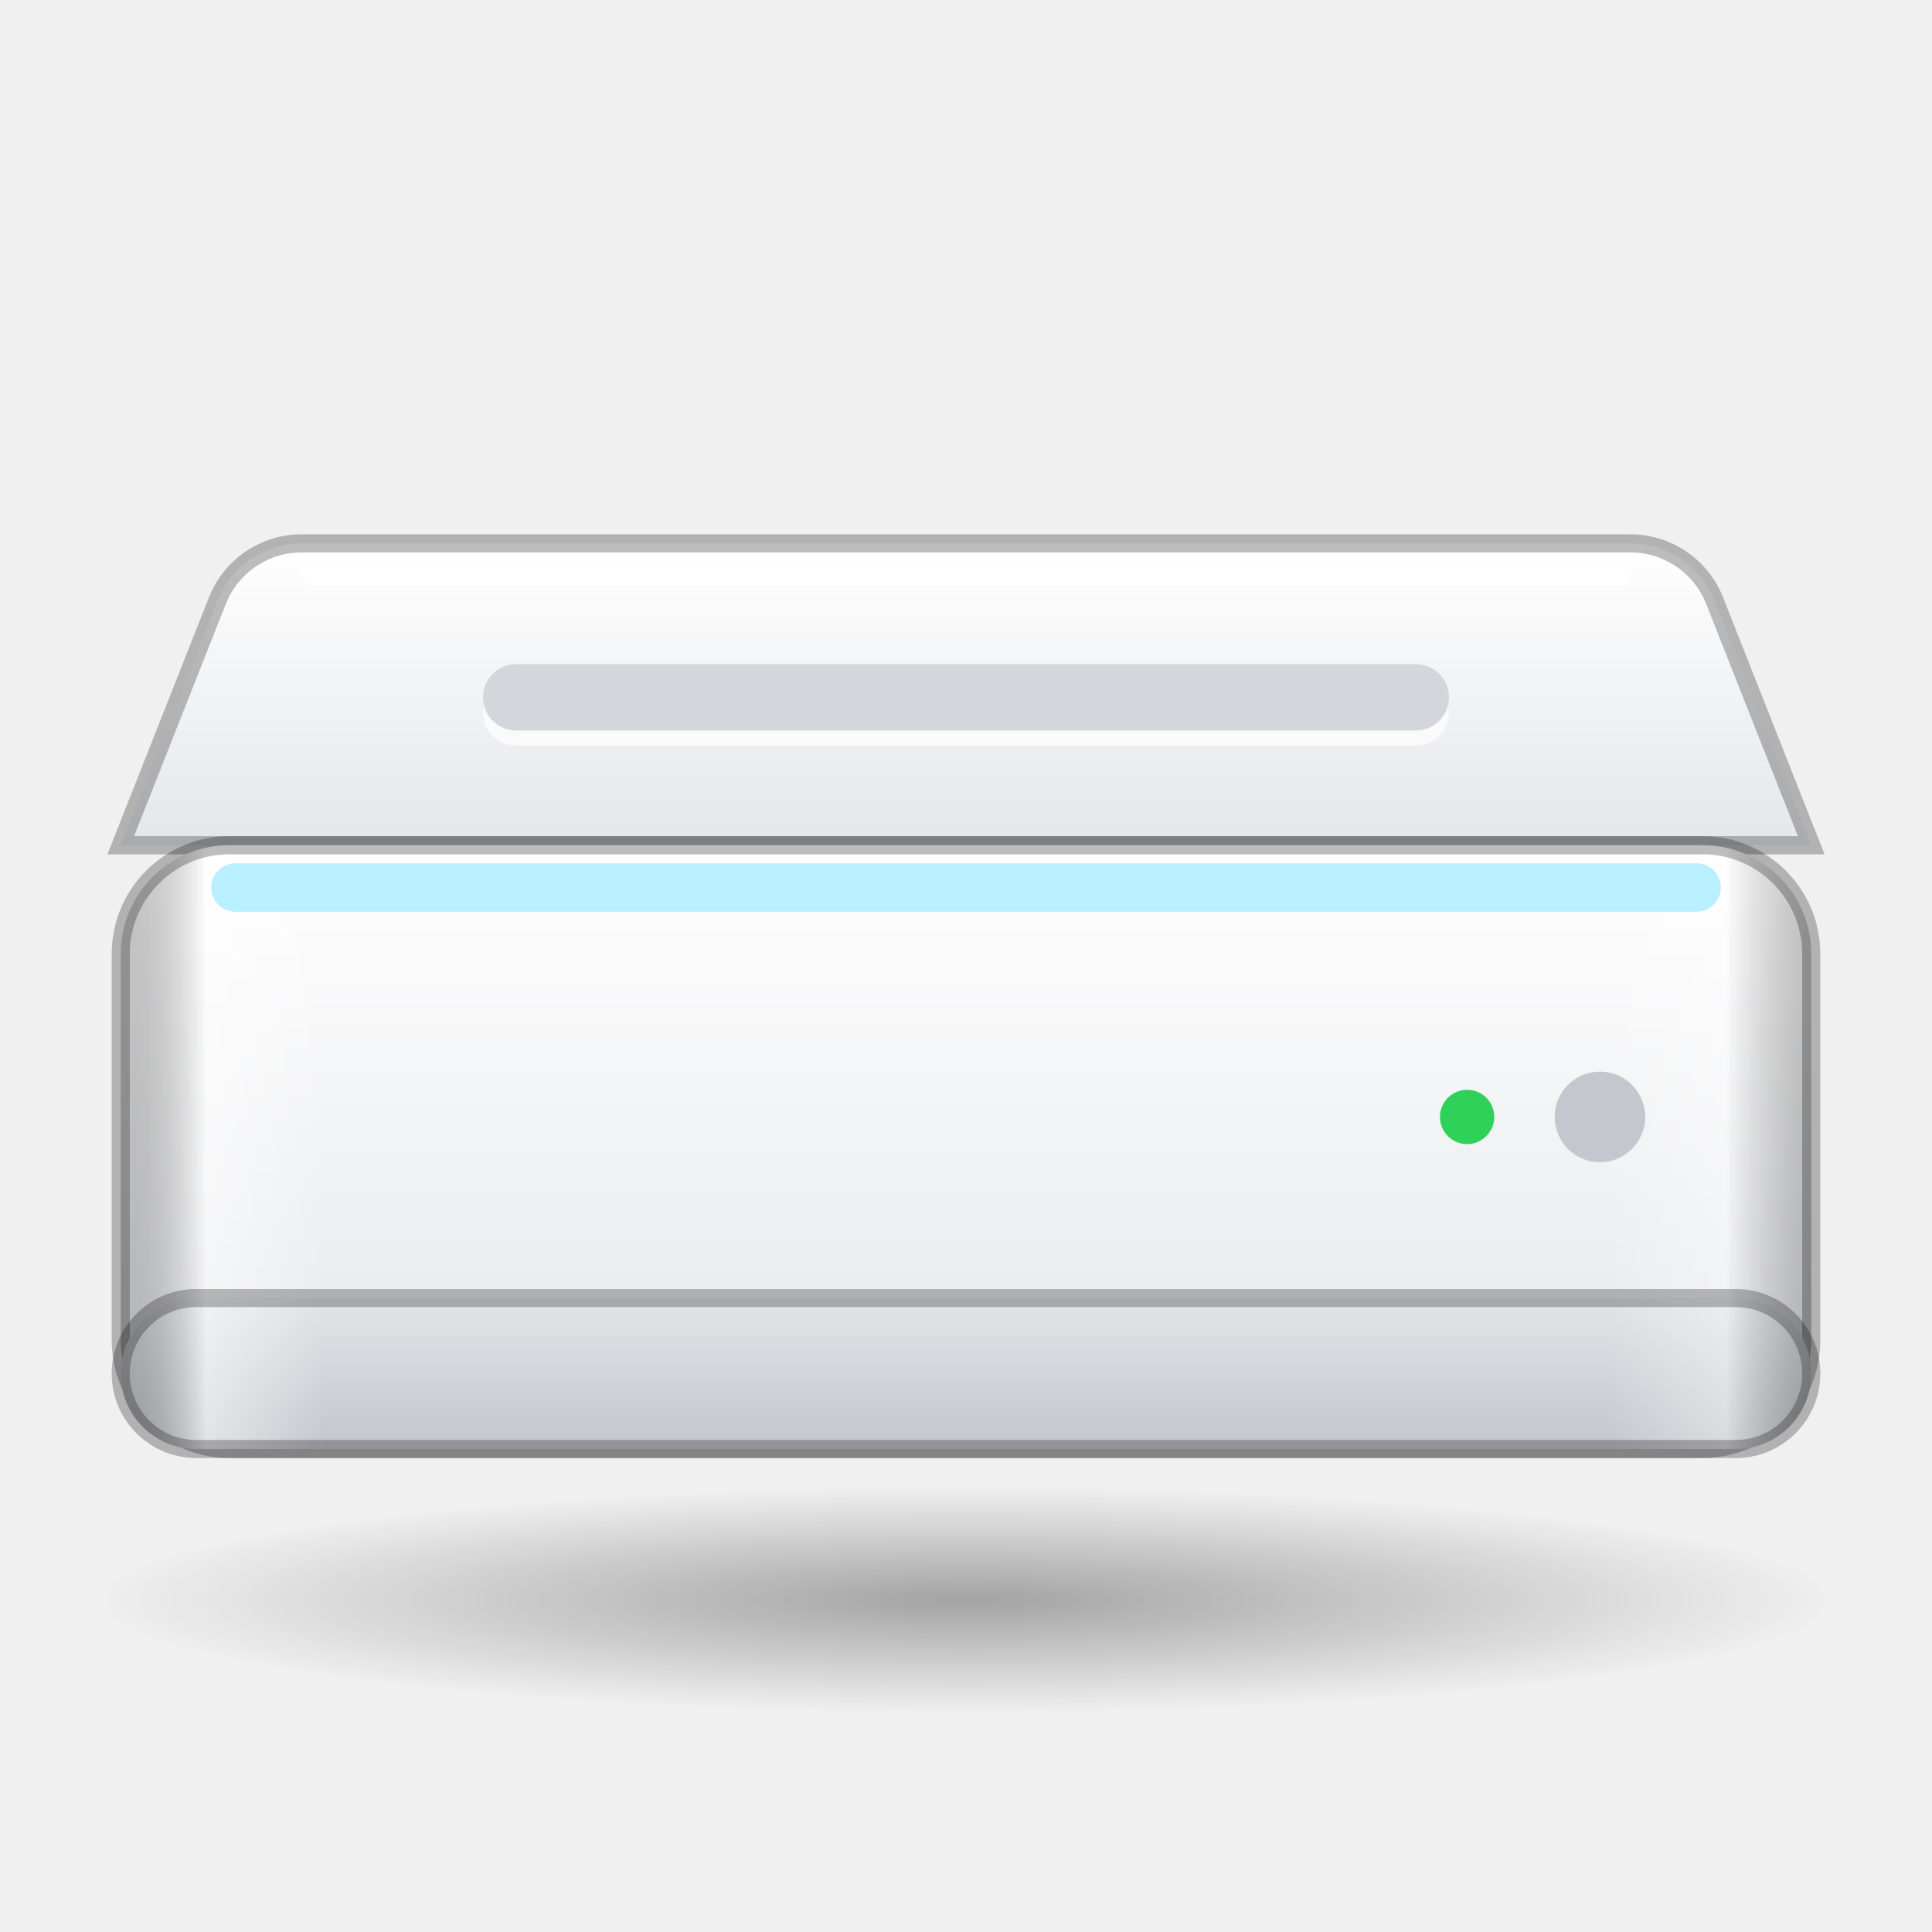
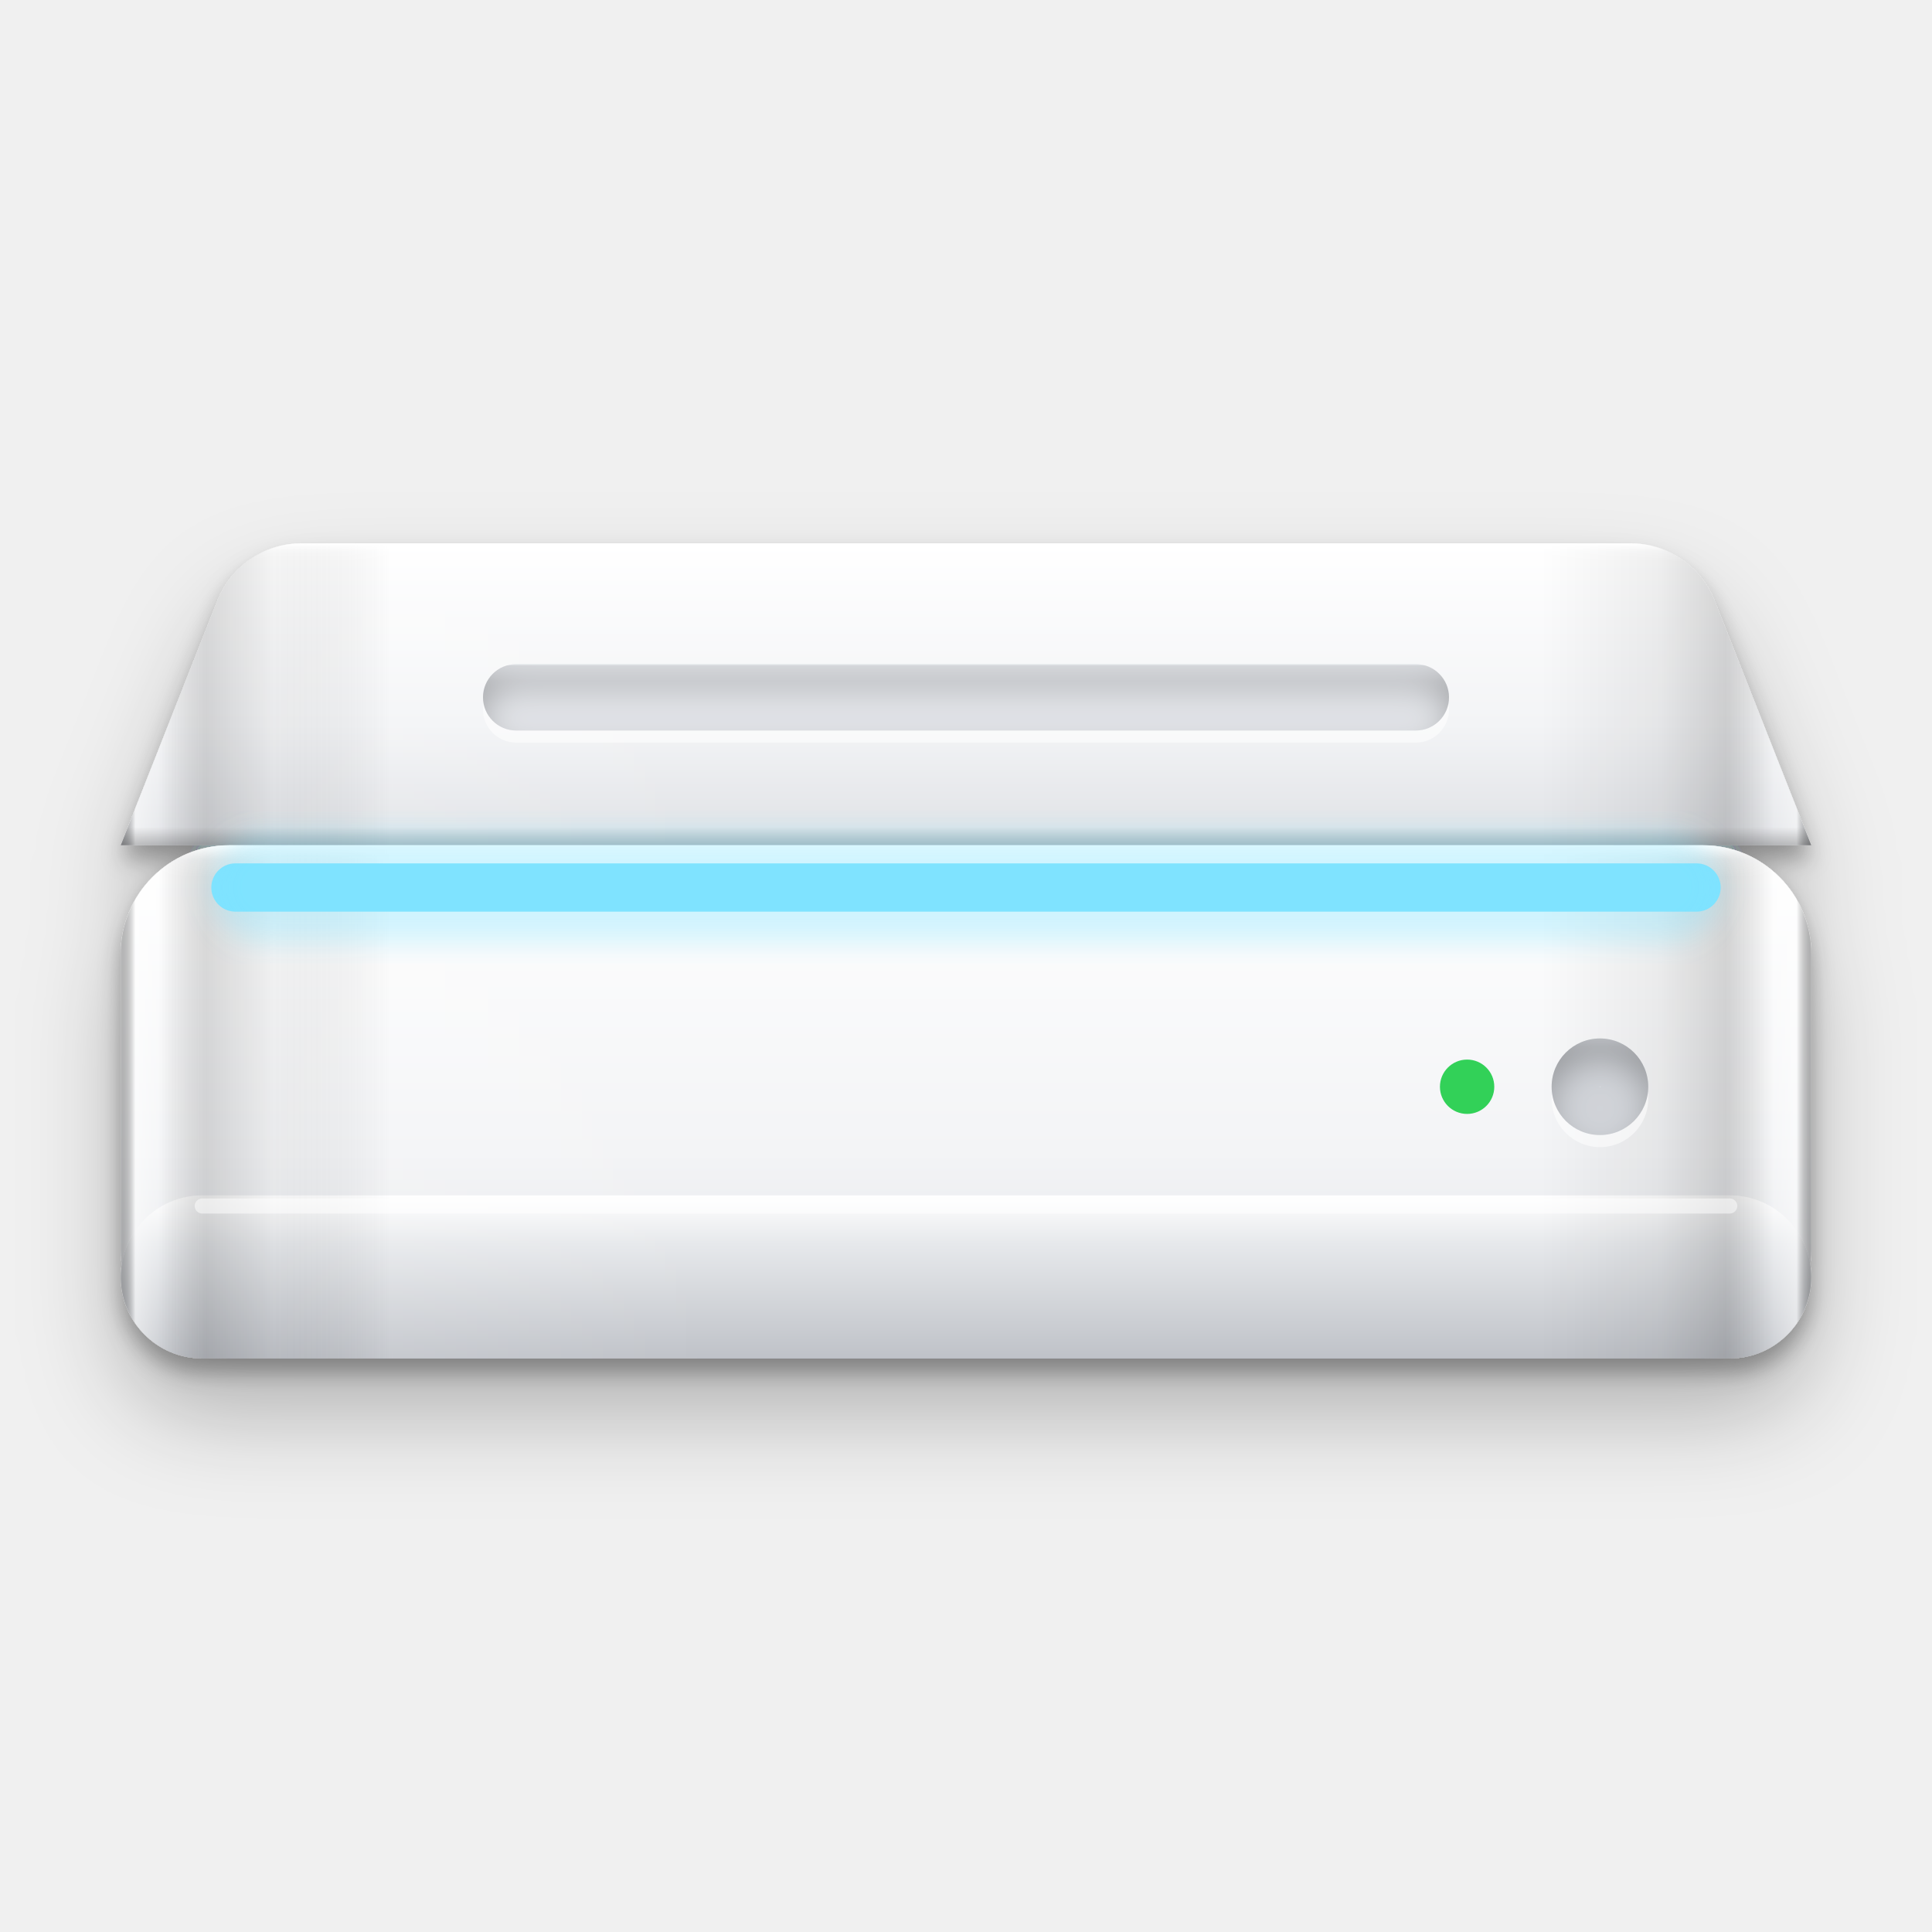
<svg xmlns="http://www.w3.org/2000/svg" width="128" height="128" viewBox="0 0 64 64">
  <defs>
+     <filter id="drop" x="-25%" y="-25%" width="150%" height="160%">
+       <feGaussianBlur in="SourceAlpha" stdDeviation="1.6" />
+       <feOffset dy="1.8" result="far" />
+       <feFlood flood-color="#000000" flood-opacity=".26" />
+       <feComposite in2="far" operator="in" result="cast" />
+       <feGaussianBlur in="SourceAlpha" stdDeviation=".35" />
+       <feOffset dy=".45" result="near" />
+       <feFlood flood-color="#000000" flood-opacity=".3" />
+       <feComposite in2="near" operator="in" result="contact" />
+       <feMerge>
+         <feMergeNode in="cast" />
+         <feMergeNode in="contact" />
+         <feMergeNode in="SourceGraphic" />
+       </feMerge>
+     </filter>
+     <filter id="inset" x="-30%" y="-30%" width="160%" height="160%">
+       <feComponentTransfer in="SourceAlpha">
+         <feFuncA type="table" tableValues="1 0" />
+       </feComponentTransfer>
+       <feGaussianBlur stdDeviation=".55" />
+       <feOffset dy=".7" result="edge" />
+       <feFlood flood-color="#000000" flood-opacity=".5" />
+       <feComposite in2="edge" operator="in" />
+       <feComposite in2="SourceAlpha" operator="in" result="shade" />
+       <feMerge>
+         <feMergeNode in="SourceGraphic" />
+         <feMergeNode in="shade" />
+       </feMerge>
+     </filter>
+     <filter id="soft" x="-20%" y="-20%" width="140%" height="140%">
+       <feGaussianBlur stdDeviation=".45" />
+     </filter>
    <linearGradient id="alu" x1="0" y1="0" x2="0" y2="1">
-       <stop offset="0" stop-color="#f2f3f5" />
-       <stop offset=".55" stop-color="#d3d5d9" />
-       <stop offset="1" stop-color="#b3b5ba" />
+       <stop offset="0" stop-color="#dadbde" />
+       <stop offset=".5" stop-color="#c6c8cb" />
+       <stop offset="1" stop-color="#aeb0b4" />
    </linearGradient>
    <linearGradient id="alu-dark" x1="0" y1="0" x2="0" y2="1">
-       <stop offset="0" stop-color="#d6d8dc" />
-       <stop offset="1" stop-color="#9c9ea3" />
+       <stop offset="0" stop-color="#c9cbcf" />
+       <stop offset="1" stop-color="#999ba0" />
    </linearGradient>
    <linearGradient id="side" x1="0" y1="0" x2="1" y2="0">
-       <stop offset="0" stop-color="#000000" stop-opacity=".22" />
-       <stop offset=".05" stop-color="#ffffff" stop-opacity=".5" />
-       <stop offset=".12" stop-color="#ffffff" stop-opacity="0" />
-       <stop offset=".88" stop-color="#ffffff" stop-opacity="0" />
-       <stop offset=".95" stop-color="#ffffff" stop-opacity=".35" />
-       <stop offset="1" stop-color="#000000" stop-opacity=".24" />
+       <stop offset="0" stop-color="#000000" stop-opacity=".28" />
+       <stop offset=".008" stop-color="#ffffff" stop-opacity=".55" />
+       <stop offset=".022" stop-color="#ffffff" stop-opacity=".2" />
+       <stop offset=".05" stop-color="#000000" stop-opacity=".14" />
+       <stop offset=".09" stop-color="#000000" stop-opacity=".04" />
+       <stop offset=".16" stop-color="#ffffff" stop-opacity=".12" />
+       <stop offset=".35" stop-color="#ffffff" stop-opacity="0" />
+       <stop offset=".84" stop-color="#000000" stop-opacity="0" />
+       <stop offset=".91" stop-color="#000000" stop-opacity=".06" />
+       <stop offset=".95" stop-color="#000000" stop-opacity=".16" />
+       <stop offset=".978" stop-color="#ffffff" stop-opacity=".2" />
+       <stop offset=".992" stop-color="#ffffff" stop-opacity=".5" />
+       <stop offset="1" stop-color="#000000" stop-opacity=".3" />
+     </linearGradient>
+     <linearGradient id="bevel" x1="0" y1="0" x2="0" y2="1">
+       <stop offset="0" stop-color="#ffffff" stop-opacity=".95" />
+       <stop offset=".025" stop-color="#ffffff" stop-opacity=".25" />
+       <stop offset=".06" stop-color="#ffffff" stop-opacity="0" />
+       <stop offset=".94" stop-color="#000000" stop-opacity="0" />
+       <stop offset="1" stop-color="#000000" stop-opacity=".22" />
    </linearGradient>
    <linearGradient id="lip" x1="0" y1="0" x2="0" y2="1">
-       <stop offset="0" stop-color="#c4c6cb" />
-       <stop offset="1" stop-color="#8c8e93" />
+       <stop offset="0" stop-color="#a6a8ac" />
+       <stop offset=".12" stop-color="#8b8d92" />
+       <stop offset=".6" stop-color="#7c7e83" />
+       <stop offset="1" stop-color="#606267" />
    </linearGradient>
    <linearGradient id="lip-white" x1="0" y1="0" x2="0" y2="1">
-       <stop offset="0" stop-color="#e2e4e8" />
-       <stop offset="1" stop-color="#c3c6cc" />
+       <stop offset="0" stop-color="#ffffff" />
+       <stop offset=".3" stop-color="#e6e8eb" />
+       <stop offset="1" stop-color="#bfc2c8" />
    </linearGradient>
    <linearGradient id="plastic" x1="0" y1="0" x2="0" y2="1">
      <stop offset="0" stop-color="#ffffff" />
-       <stop offset="1" stop-color="#e4e6ea" />
+       <stop offset=".6" stop-color="#f3f4f6" />
+       <stop offset="1" stop-color="#dfe1e5" />
    </linearGradient>
-     <linearGradient id="steel" x1="0" y1="0" x2="1" y2="1">
-       <stop offset="0" stop-color="#e9eaed" />
-       <stop offset=".5" stop-color="#a9abb1" />
-       <stop offset="1" stop-color="#d8d9dd" />
+     <linearGradient id="steel" x1="0" y1="0" x2="1" y2="0">
+       <stop offset="0" stop-color="#8e9096" />
+       <stop offset=".18" stop-color="#e9eaed" />
+       <stop offset=".45" stop-color="#b9bbc0" />
+       <stop offset=".7" stop-color="#f4f5f7" />
+       <stop offset="1" stop-color="#8e9096" />
    </linearGradient>
    <linearGradient id="glass" x1="0" y1="0" x2="0" y2="1">
-       <stop offset="0" stop-color="#2a2d34" />
-       <stop offset="1" stop-color="#0b0c0f" />
+       <stop offset="0" stop-color="#26282e" />
+       <stop offset="1" stop-color="#08090b" />
    </linearGradient>
-     <linearGradient id="wall" x1="0" y1="0" x2="1" y2="1">
-       <stop offset="0" stop-color="#1d6bff" />
-       <stop offset=".5" stop-color="#7a3cff" />
-       <stop offset="1" stop-color="#ff5a7a" />
+     <linearGradient id="reflect" x1="0" y1="0" x2="1" y2="1">
+       <stop offset="0" stop-color="#ffffff" stop-opacity=".18" />
+       <stop offset=".42" stop-color="#ffffff" stop-opacity=".06" />
+       <stop offset=".43" stop-color="#ffffff" stop-opacity="0" />
    </linearGradient>
+     <radialGradient id="wall" cx=".25" cy=".2" r="1.1">
+       <stop offset="0" stop-color="#5aa8ff" />
+       <stop offset=".35" stop-color="#2f5bff" />
+       <stop offset=".7" stop-color="#7b32e6" />
+       <stop offset="1" stop-color="#ff4f7b" />
+     </radialGradient>
    <linearGradient id="label" x1="0" y1="0" x2="0" y2="1">
-       <stop offset="0" stop-color="#2f80ff" />
-       <stop offset="1" stop-color="#1550d6" />
+       <stop offset="0" stop-color="#3d8bff" />
+       <stop offset="1" stop-color="#1048c8" />
    </linearGradient>
    <linearGradient id="gold" x1="0" y1="0" x2="0" y2="1">
-       <stop offset="0" stop-color="#f1d58a" />
-       <stop offset="1" stop-color="#c39a3c" />
+       <stop offset="0" stop-color="#f6df9c" />
+       <stop offset=".5" stop-color="#d6ae55" />
+       <stop offset="1" stop-color="#b48a33" />
    </linearGradient>
-     <radialGradient id="cone" cx=".42" cy=".38" r=".7">
-       <stop offset="0" stop-color="#4a4d54" />
-       <stop offset="1" stop-color="#121316" />
+     <radialGradient id="cone" cx=".42" cy=".36" r=".72">
+       <stop offset="0" stop-color="#55585f" />
+       <stop offset=".55" stop-color="#25272c" />
+       <stop offset="1" stop-color="#0c0d0f" />
    </radialGradient>
-     <radialGradient id="lens" cx=".4" cy=".35" r=".7">
-       <stop offset="0" stop-color="#3a5fae" />
-       <stop offset=".6" stop-color="#14203d" />
-       <stop offset="1" stop-color="#05070c" />
+     <radialGradient id="lens" cx=".38" cy=".32" r=".75">
+       <stop offset="0" stop-color="#5a7fd0" />
+       <stop offset=".45" stop-color="#1a2a55" />
+       <stop offset="1" stop-color="#030409" />
    </radialGradient>
    <radialGradient id="disc" cx=".5" cy=".5" r=".5">
-       <stop offset=".2" stop-color="#f7f8fa" />
-       <stop offset="1" stop-color="#b9bcc3" />
+       <stop offset=".18" stop-color="#fbfbfc" />
+       <stop offset=".7" stop-color="#d9dbe0" />
+       <stop offset="1" stop-color="#b5b8bf" />
    </radialGradient>
    <linearGradient id="sheen" x1="0" y1="0" x2="1" y2="1">
-       <stop offset=".2" stop-color="#ff7ad9" stop-opacity="0" />
-       <stop offset=".38" stop-color="#ff7ad9" stop-opacity=".4" />
-       <stop offset=".52" stop-color="#5fd3ff" stop-opacity=".4" />
-       <stop offset=".66" stop-color="#9dff7a" stop-opacity=".32" />
-       <stop offset=".82" stop-color="#ffe066" stop-opacity="0" />
+       <stop offset=".18" stop-color="#ff7ad9" stop-opacity="0" />
+       <stop offset=".36" stop-color="#ff7ad9" stop-opacity=".42" />
+       <stop offset=".5" stop-color="#5fd3ff" stop-opacity=".42" />
+       <stop offset=".63" stop-color="#9dff7a" stop-opacity=".34" />
+       <stop offset=".8" stop-color="#ffe066" stop-opacity="0" />
    </linearGradient>
-     <radialGradient id="shadow" cx=".5" cy=".5" r=".5">
-       <stop offset="0" stop-color="#000000" stop-opacity=".32" />
-       <stop offset="1" stop-color="#000000" stop-opacity="0" />
-     </radialGradient>
+     <linearGradient id="sheen2" x1="1" y1="0" x2="0" y2="1">
+       <stop offset=".3" stop-color="#ffffff" stop-opacity="0" />
+       <stop offset=".48" stop-color="#ffffff" stop-opacity=".55" />
+       <stop offset=".56" stop-color="#ffffff" stop-opacity="0" />
+     </linearGradient>
+     <pattern id="mesh" width="1.3" height="1.3" patternUnits="userSpaceOnUse">
+       <circle cx=".65" cy=".65" r=".33" fill="#000000" fill-opacity=".55" />
+     </pattern>
+     <pattern id="mesh-light" width="1.1" height="1.1" patternUnits="userSpaceOnUse">
+       <circle cx=".55" cy=".55" r=".28" fill="#ffffff" fill-opacity=".5" />
+     </pattern>
  </defs>
-   <ellipse cx="32" cy="53" rx="29" ry="3.77" fill="url(#shadow)" />
-   <path d="M10 18h44a3 3 0 0 1 2.8 1.9L60 28H4l3.2-8.1A3 3 0 0 1 10 18z" fill="url(#plastic)" />
-   <path d="M10 18h44a3 3 0 0 1 2.8 1.9L60 28H4l3.2-8.1A3 3 0 0 1 10 18z" fill="none" stroke="#000000" stroke-opacity=".26" stroke-width=".6" />
-   <path d="M10.4 19h43.2" stroke="#ffffff" stroke-width=".8" stroke-linecap="round" />
-   <path d="M17.1 22h29.8a1.1 1.1 0 0 1 1.1 1.1v0.0a1.1 1.1 0 0 1-1.1 1.1h-29.8a1.1 1.1 0 0 1-1.1-1.1v-0.0a1.1 1.1 0 0 1 1.1-1.1z" fill="#ffffff" fill-opacity=".7" transform="translate(0 .5)" />
-   <path d="M17.1 22h29.8a1.1 1.1 0 0 1 1.1 1.1v0.0a1.1 1.1 0 0 1-1.1 1.1h-29.8a1.1 1.1 0 0 1-1.1-1.1v-0.0a1.1 1.1 0 0 1 1.1-1.1z" fill="#d3d6db" />
-   <path d="M7.6 28h48.8a3.6 3.6 0 0 1 3.6 3.6v12.8a3.6 3.6 0 0 1-3.6 3.6h-48.8a3.6 3.6 0 0 1-3.6-3.6v-12.8a3.6 3.6 0 0 1 3.6-3.6z" fill="url(#plastic)" />
-   <path d="M7.6 28h48.8a3.6 3.6 0 0 1 3.6 3.6v12.8a3.6 3.6 0 0 1-3.6 3.6h-48.8a3.6 3.6 0 0 1-3.6-3.6v-12.8a3.6 3.6 0 0 1 3.6-3.6z" fill="url(#side)" />
-   <path d="M7.6 28.5h48.8" stroke="#ffffff" stroke-opacity=".8" stroke-width=".8" stroke-linecap="round" />
-   <path d="M7.6 28h48.8a3.6 3.6 0 0 1 3.6 3.6v12.8a3.6 3.6 0 0 1-3.6 3.6h-48.8a3.6 3.6 0 0 1-3.6-3.6v-12.8a3.6 3.6 0 0 1 3.6-3.6z" fill="none" stroke="#000000" stroke-opacity=".26" stroke-width=".6" />
-   <path d="M6.5 43h51.0a2.5 2.5 0 0 1 2.5 2.5v0.0a2.5 2.5 0 0 1-2.5 2.5h-51.0a2.5 2.5 0 0 1-2.5-2.5v-0.0a2.5 2.5 0 0 1 2.5-2.5z" fill="url(#lip-white)" />
-   <path d="M6.5 43h51.0a2.5 2.5 0 0 1 2.5 2.5v0.0a2.5 2.5 0 0 1-2.5 2.5h-51.0a2.5 2.5 0 0 1-2.5-2.5v-0.0a2.5 2.5 0 0 1 2.5-2.5z" fill="url(#side)" />
-   <path d="M6.5 43h51.0a2.5 2.5 0 0 1 2.5 2.5v0.0a2.5 2.5 0 0 1-2.5 2.5h-51.0a2.5 2.5 0 0 1-2.5-2.5v-0.0a2.5 2.5 0 0 1 2.5-2.5z" fill="none" stroke="#000000" stroke-opacity=".26" stroke-width=".6" />
-   <rect x="7" y="28.6" width="50" height="1.6" rx=".8" fill="#7fe3ff" />
-   <rect x="7" y="28.6" width="50" height="1.6" rx=".8" fill="#ffffff" fill-opacity=".45" />
-   <circle cx="53" cy="37" r="1.5" fill="#c4c7cd" />
-   <circle cx="48.6" cy="37" r=".9" fill="#30d158" />
+   <g filter="url(#drop)">
+     <path d="M10 18h44a3 3 0 0 1 2.8 1.9L60 28H4l3.2-8.1A3 3 0 0 1 10 18z" fill="url(#plastic)" />
+     <path d="M10 18h44a3 3 0 0 1 2.8 1.9L60 28H4l3.2-8.1A3 3 0 0 1 10 18z" fill="url(#side)" />
+     <path d="M10 18h44a3 3 0 0 1 2.8 1.9L60 28H4l3.2-8.1A3 3 0 0 1 10 18z" fill="url(#bevel)" />
+     <path d="M17.1 22h29.8a1.1 1.1 0 0 1 1.1 1.1v0a1.1 1.1 0 0 1-1.1 1.1h-29.8a1.1 1.1 0 0 1-1.1-1.1v-0a1.1 1.1 0 0 1 1.1-1.1z" fill="#ffffff" fill-opacity=".55" transform="translate(0 .4)" />
+     <path d="M17.1 22h29.8a1.1 1.1 0 0 1 1.1 1.1v0a1.1 1.1 0 0 1-1.1 1.1h-29.8a1.1 1.1 0 0 1-1.1-1.1v-0a1.1 1.1 0 0 1 1.1-1.1z" fill="#e0e2e6" filter="url(#inset)" />
+     <path d="M7.6 28h48.8a3.6 3.6 0 0 1 3.6 3.6v9.8a3.6 3.6 0 0 1-3.6 3.6h-48.8a3.6 3.6 0 0 1-3.6-3.6v-9.8a3.6 3.6 0 0 1 3.6-3.6z" fill="url(#plastic)" />
+     <path d="M7.6 28h48.8a3.6 3.6 0 0 1 3.6 3.6v9.8a3.6 3.6 0 0 1-3.6 3.6h-48.8a3.6 3.6 0 0 1-3.6-3.6v-9.8a3.6 3.6 0 0 1 3.6-3.6z" fill="url(#side)" />
+     <path d="M7.6 28h48.8a3.6 3.6 0 0 1 3.6 3.6v9.8a3.6 3.6 0 0 1-3.6 3.6h-48.8a3.6 3.6 0 0 1-3.6-3.6v-9.8a3.6 3.6 0 0 1 3.6-3.6z" fill="url(#bevel)" />
+     <path d="M6.7 39.6h50.6a2.7 2.7 0 0 1 2.7 2.7v0a2.7 2.7 0 0 1-2.7 2.7h-50.6a2.7 2.7 0 0 1-2.7-2.7v-0a2.7 2.7 0 0 1 2.7-2.7z" fill="url(#lip-white)" />
+     <path d="M6.7 39.6h50.6a2.7 2.7 0 0 1 2.7 2.7v0a2.7 2.7 0 0 1-2.7 2.7h-50.6a2.7 2.7 0 0 1-2.7-2.7v-0a2.7 2.7 0 0 1 2.7-2.7z" fill="url(#side)" />
+     <path d="M6.7 39.95h50.6" stroke="#ffffff" stroke-opacity=".5" stroke-width=".5" stroke-linecap="round" />
+     <rect x="7" y="28.6" width="50" height="1.6" rx=".8" fill="#7fe3ff" />
+     <rect x="7" y="27.6" width="50" height="3.6" rx="1.8" fill="#7fe3ff" fill-opacity=".35" filter="url(#soft)" />
+     <path d="M53 34.4a1.6 1.6 0 1 1 0 3.2a1.6 1.6 0 1 1 0-3.2zM53 35.99a0.01 0.01 0 1 0 0 0.02a0.01 0.01 0 1 0 0-0.02z" fill="#ffffff" fill-opacity=".55" transform="translate(0 .4)" />
+     <path d="M53 34.4a1.6 1.6 0 1 1 0 3.2a1.6 1.6 0 1 1 0-3.2zM53 35.99a0.01 0.01 0 1 0 0 0.02a0.01 0.01 0 1 0 0-0.02z" fill="#d0d3d8" filter="url(#inset)" />
+     <circle cx="48.6" cy="36" r=".9" fill="#30d158" />
+   </g>
</svg>
